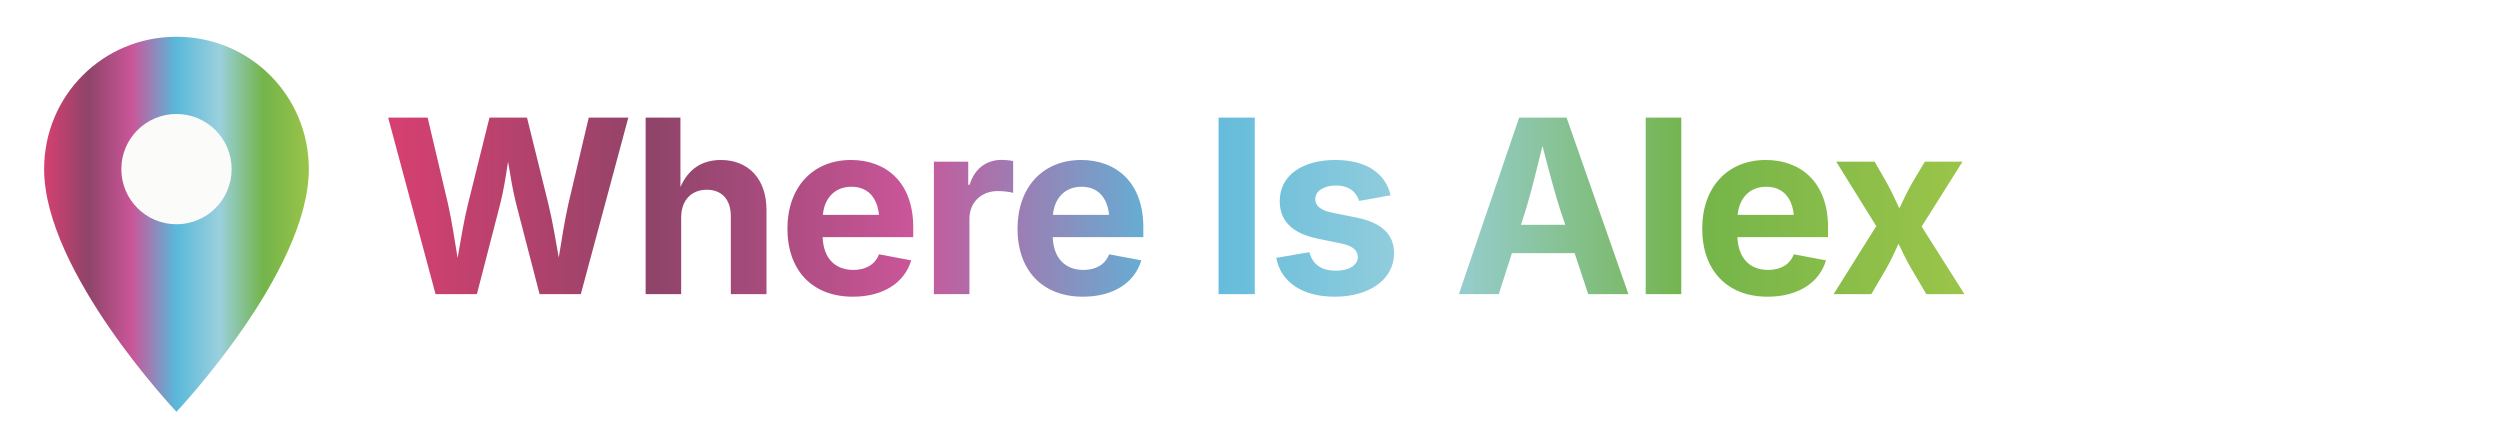
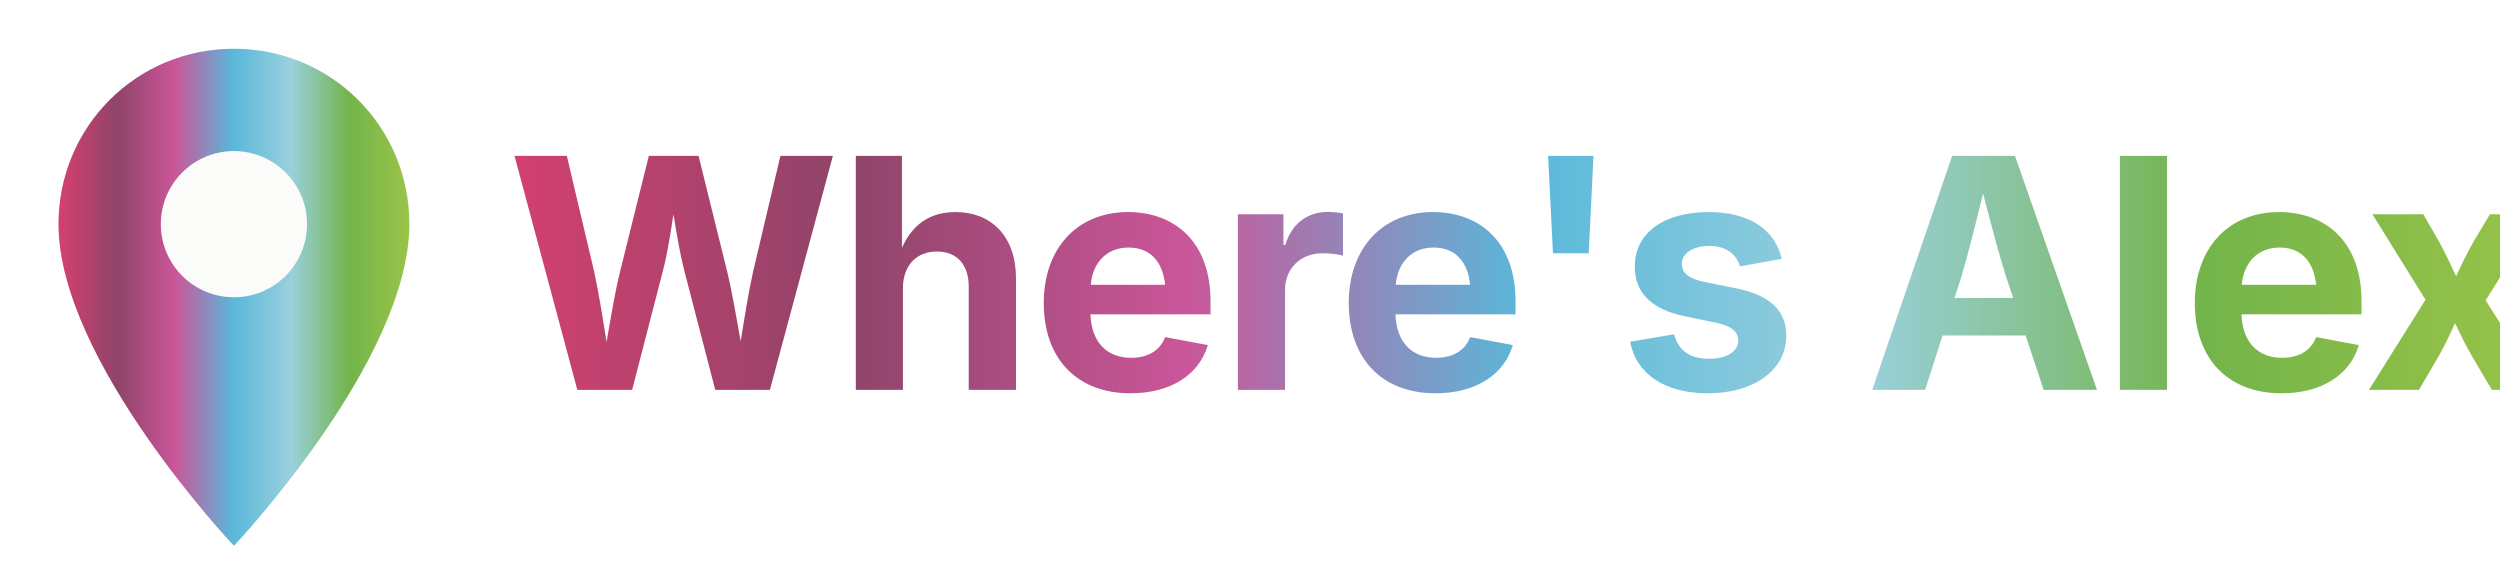
- <svg xmlns="http://www.w3.org/2000/svg" width="680" height="120" viewBox="0 0 680 120" role="img" aria-label="Where Is Alex">
+ <svg xmlns="http://www.w3.org/2000/svg" width="513" height="120" viewBox="0 0 513 120" role="img" aria-label="Where's Alex">
  <defs>
    <linearGradient id="brandGradient" x1="0%" y1="0%" x2="100%" y2="0%">
      <stop offset="0%" stop-color="#D54070" />
      <stop offset="16.6%" stop-color="#8F4469" />
      <stop offset="33.2%" stop-color="#CA5699" />
      <stop offset="49.8%" stop-color="#59B8DA" />
      <stop offset="66.4%" stop-color="#9AD0DD" />
      <stop offset="83%" stop-color="#73B44A" />
      <stop offset="100%" stop-color="#9AC449" />
    </linearGradient>
  </defs>
  <g transform="translate(6,8)">
    <path d="M42 2 C22 2 6 18 6 38 C6 66 42 104 42 104 C42 104 78 66 78 38 C78 18 62 2 42 2 Z" fill="url(#brandGradient)" />
    <circle cx="42" cy="38" r="15" fill="#FBFBF9" />
  </g>
-   <text x="104" y="80" font-family="Inter, 'IBM Plex Sans', Helvetica, Arial, sans-serif" font-size="66" font-weight="700" letter-spacing="-1" fill="url(#brandGradient)">Where Is Alex</text>
+   <text x="104" y="80" font-family="Inter, 'IBM Plex Sans', Helvetica, Arial, sans-serif" font-size="66" font-weight="700" letter-spacing="-1" fill="url(#brandGradient)">Where's Alex</text>
</svg>
